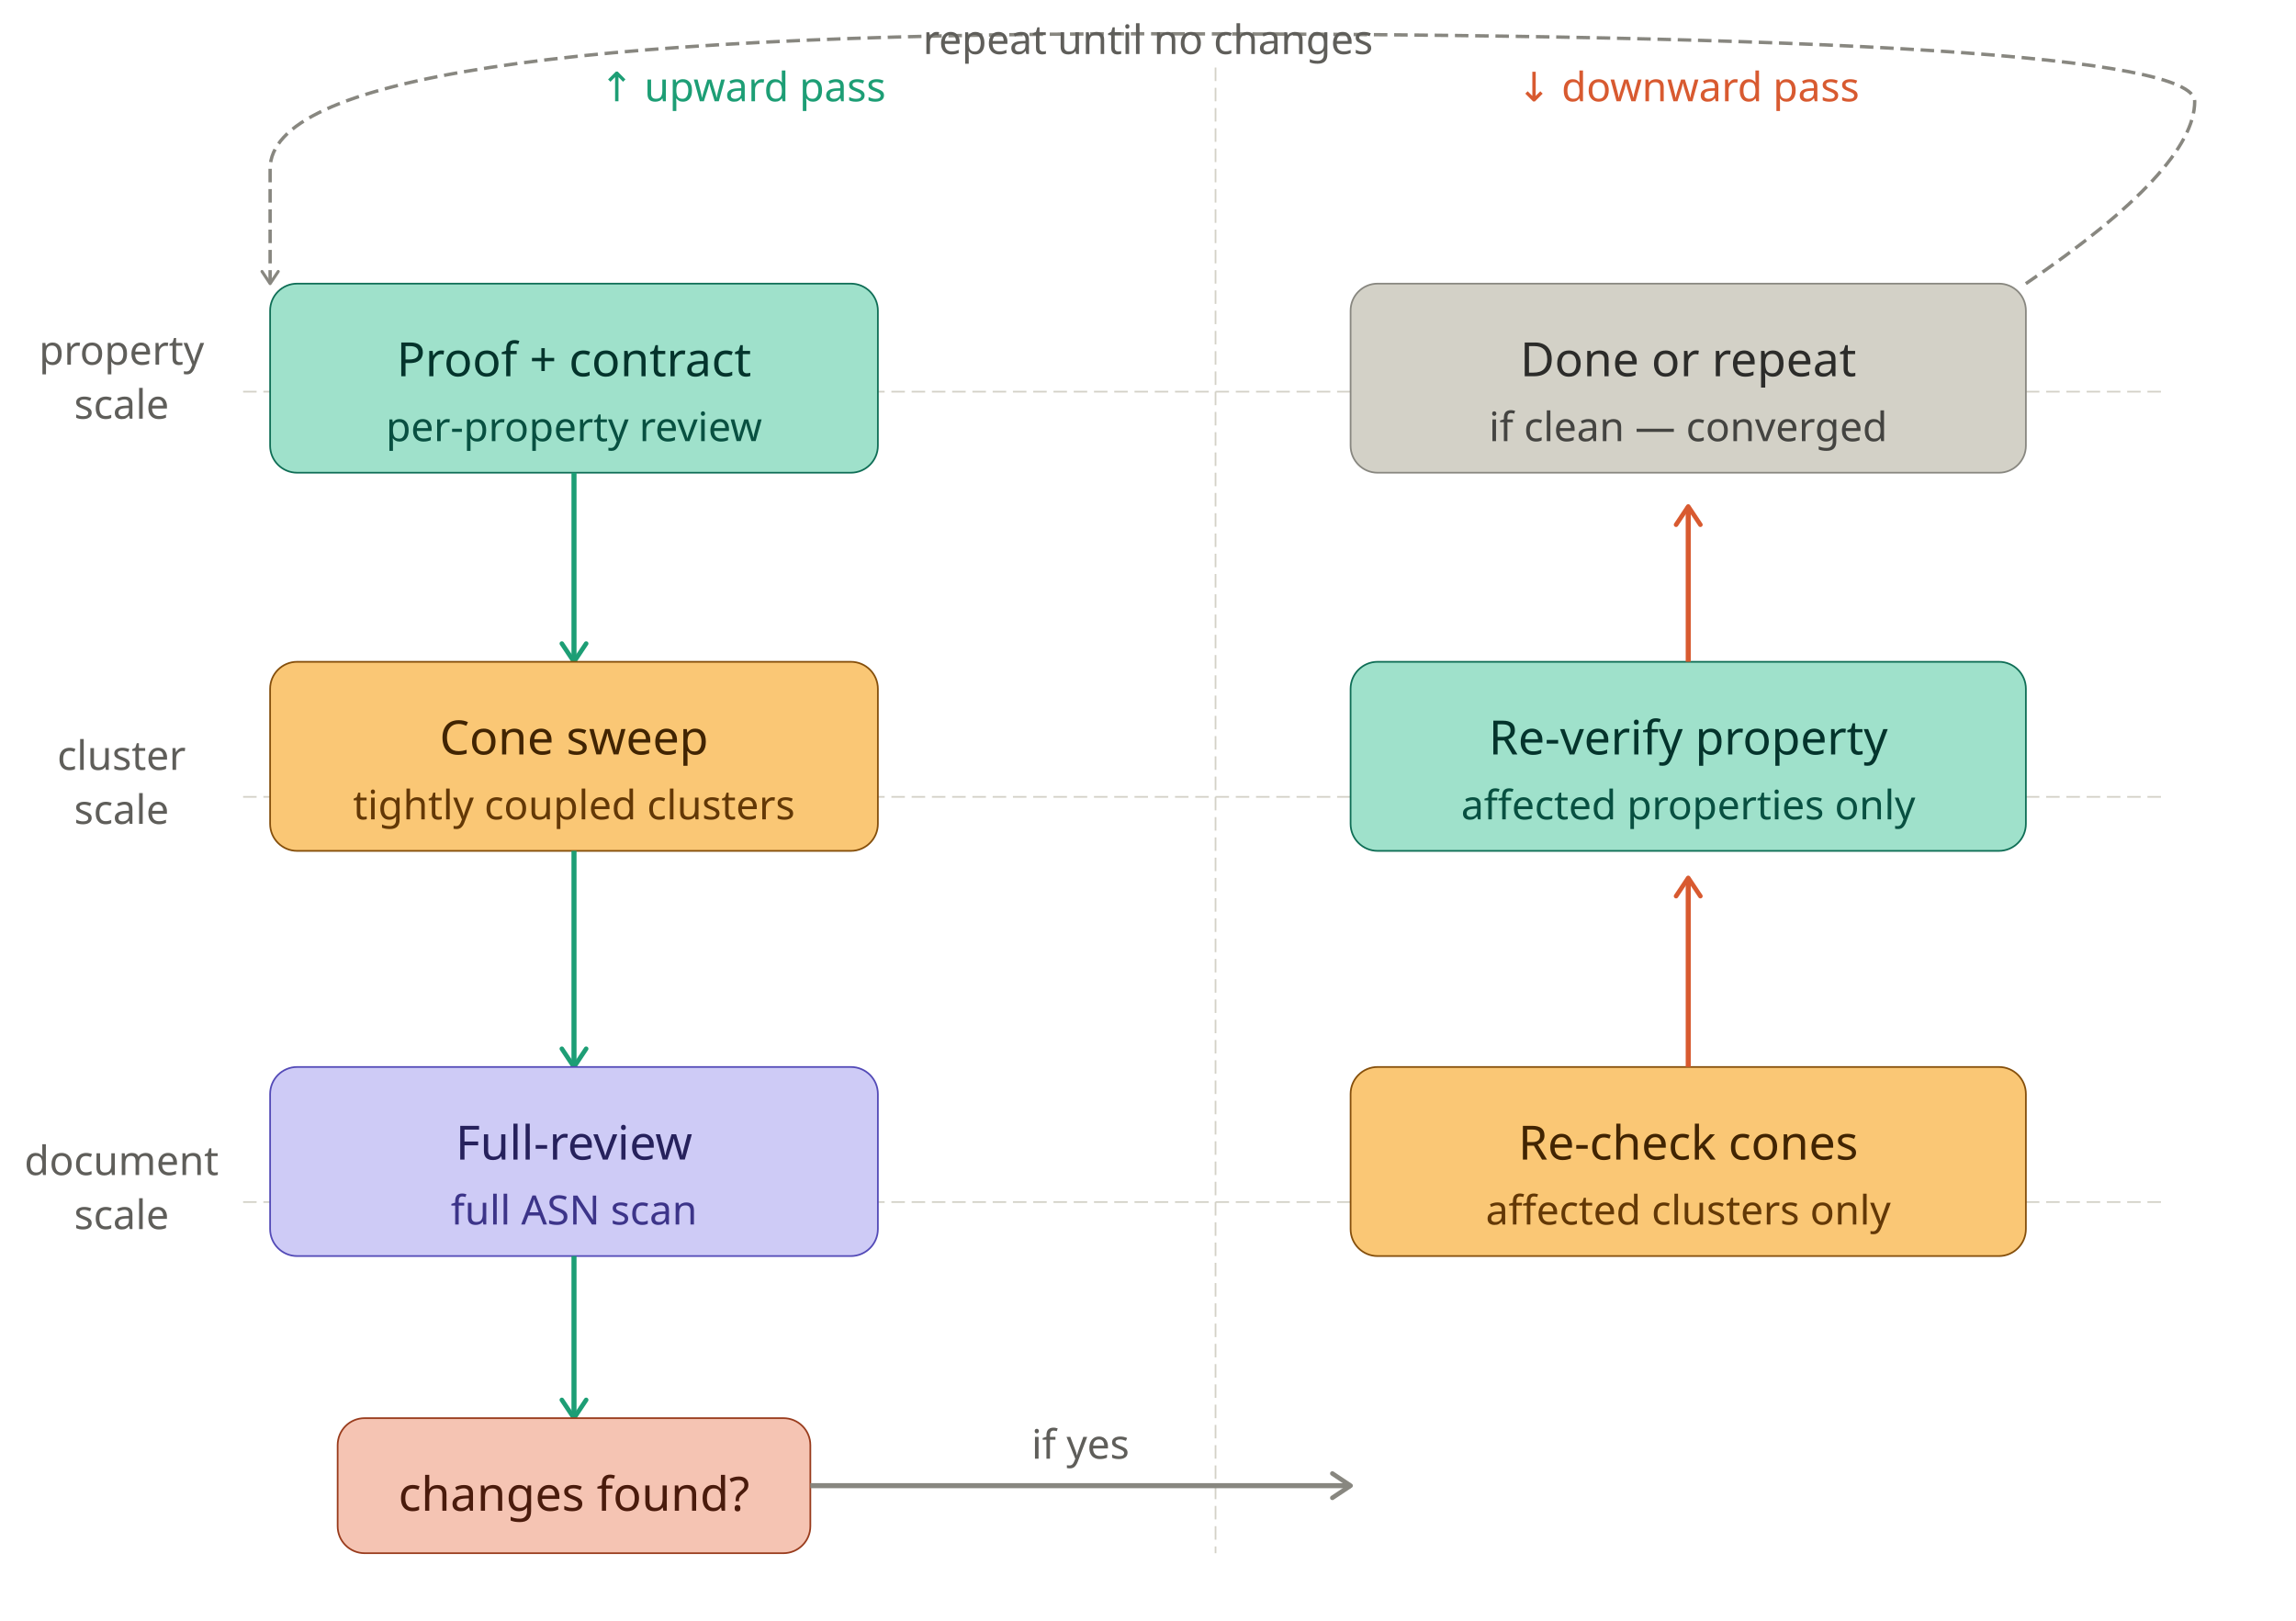
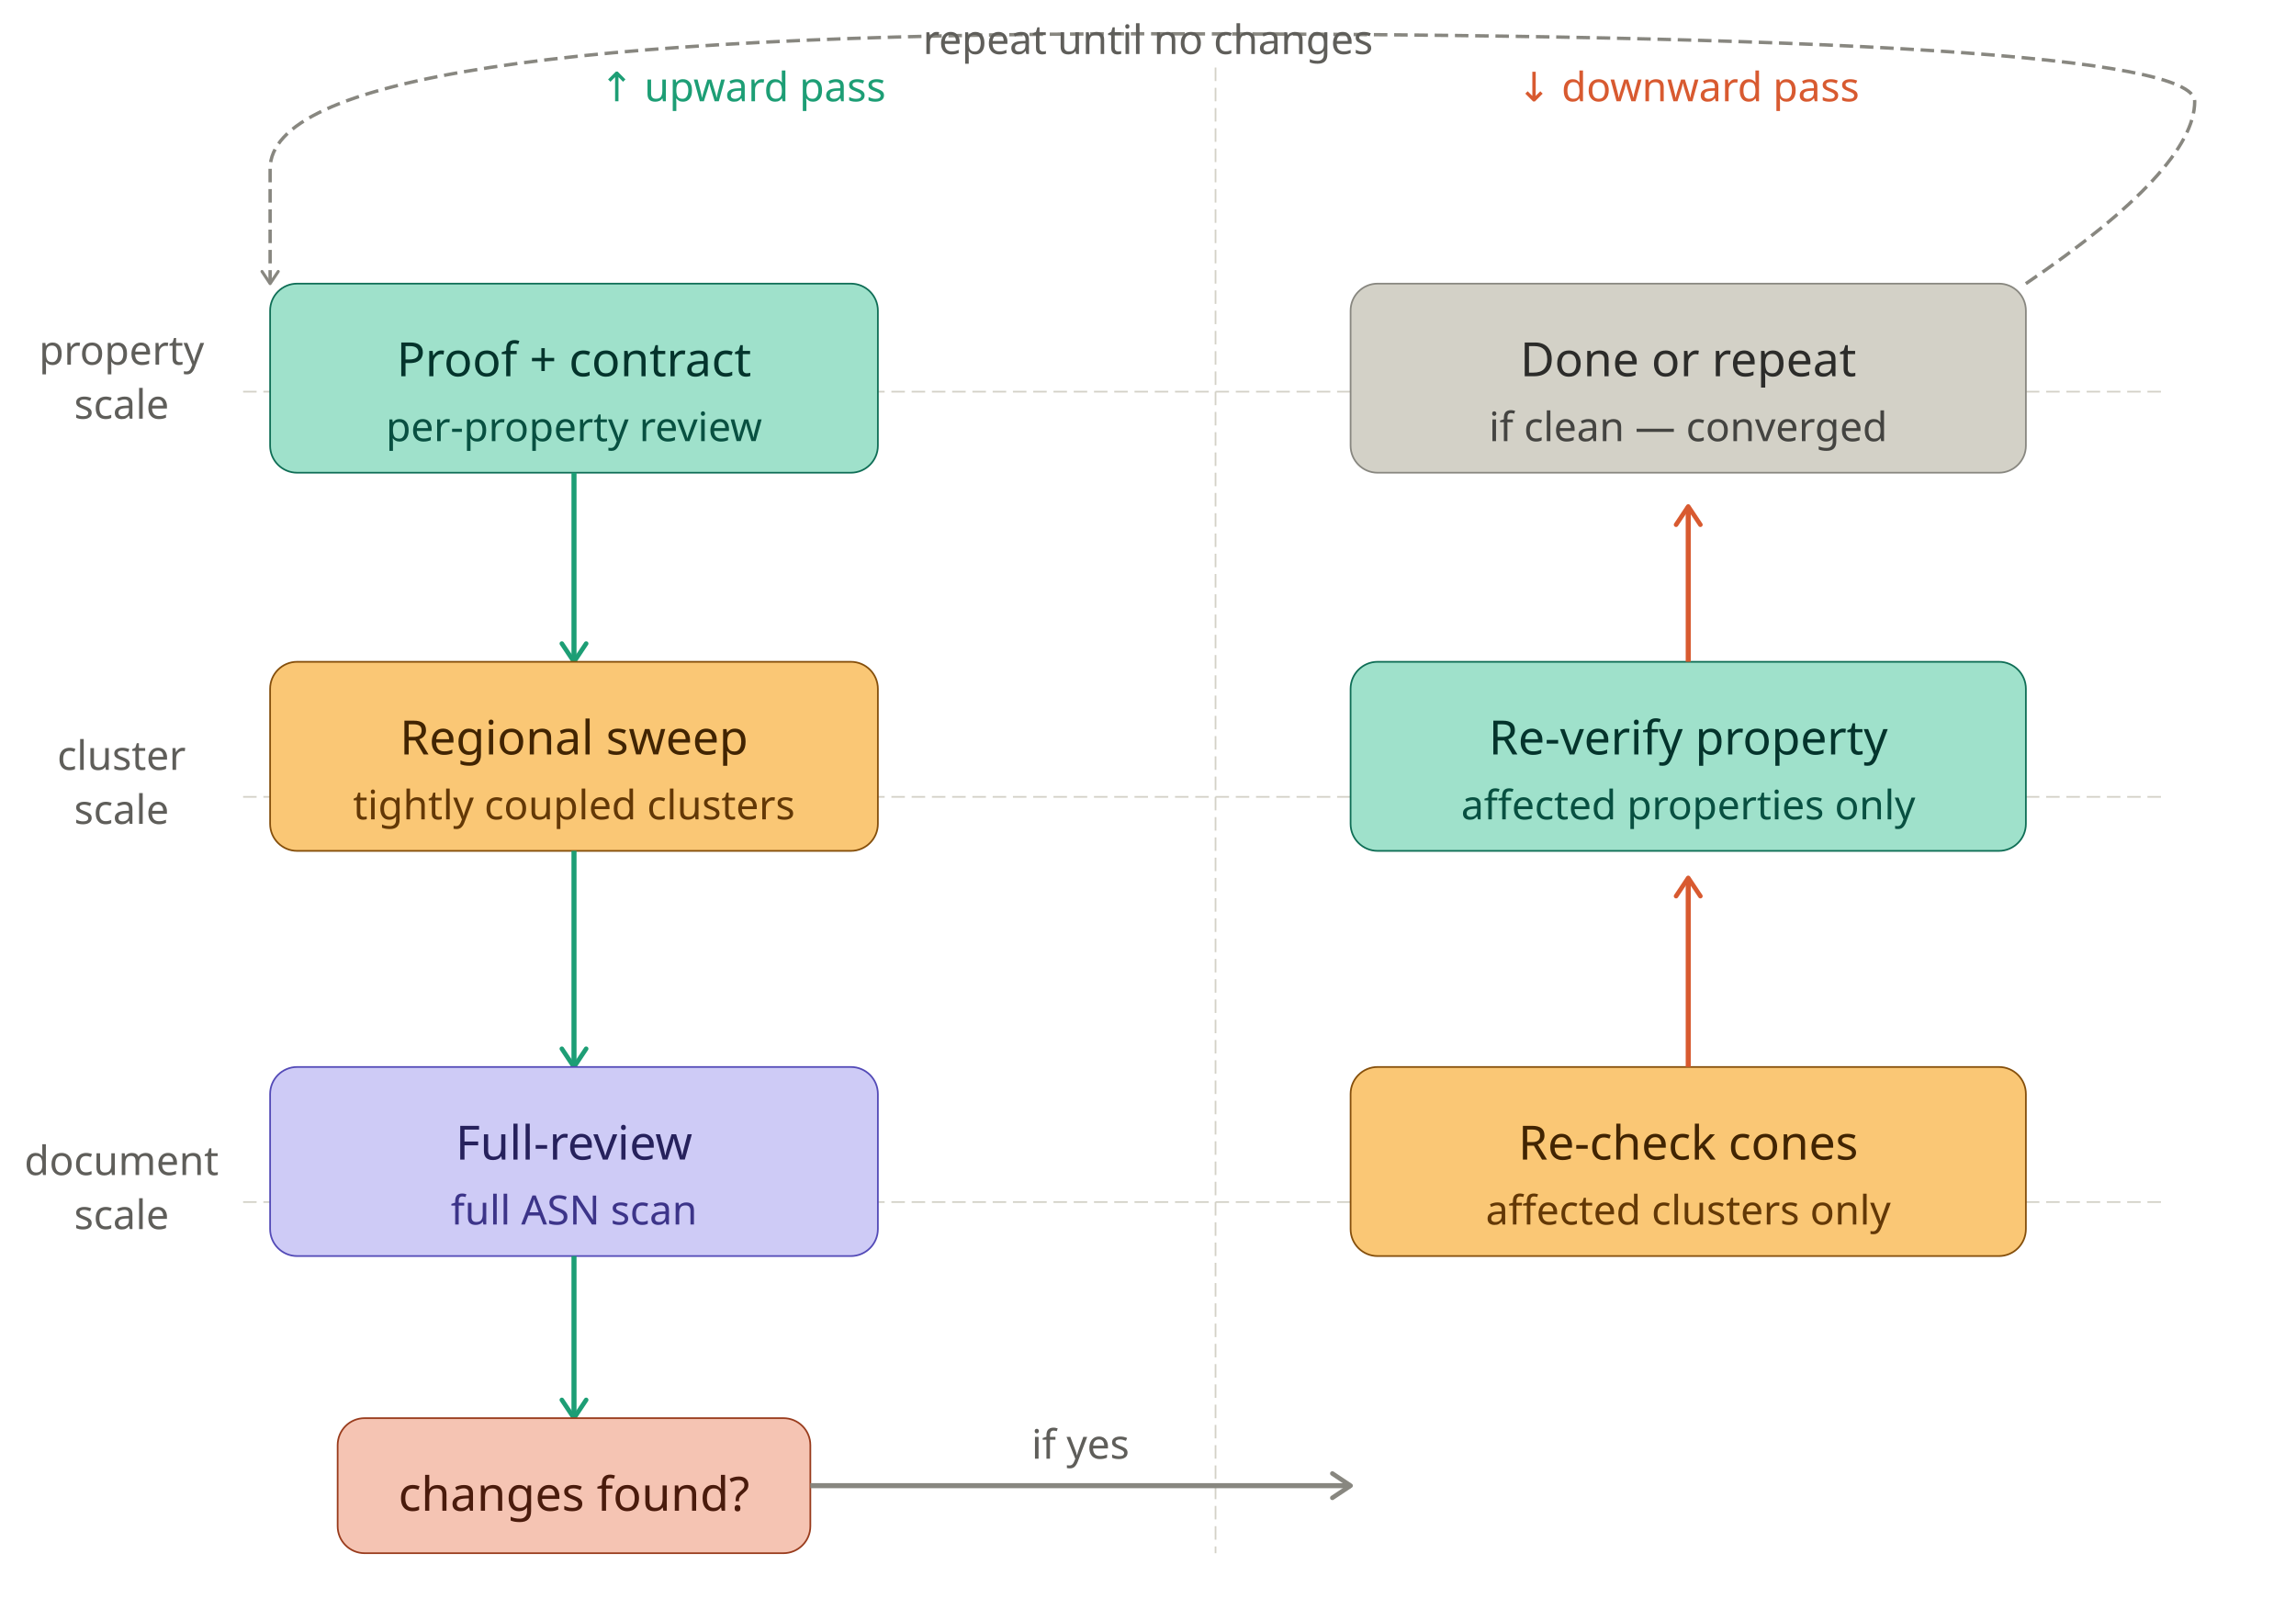
<svg xmlns="http://www.w3.org/2000/svg" width="100%" viewBox="0 0 680 480">
  <defs>
    <marker id="arrow" viewBox="0 0 10 10" refX="8" refY="5" markerWidth="6" markerHeight="6" orient="auto-start-reverse">
      <path d="M2 1L8 5L2 9" fill="none" stroke="#888780" stroke-width="1.5" stroke-linecap="round" stroke-linejoin="round" />
    </marker>
    <marker id="arrow-green" viewBox="0 0 10 10" refX="8" refY="5" markerWidth="6" markerHeight="6" orient="auto-start-reverse">
      <path d="M2 1L8 5L2 9" fill="none" stroke="#1D9E75" stroke-width="1.5" stroke-linecap="round" stroke-linejoin="round" />
    </marker>
    <marker id="arrow-red" viewBox="0 0 10 10" refX="8" refY="5" markerWidth="6" markerHeight="6" orient="auto-start-reverse">
      <path d="M2 1L8 5L2 9" fill="none" stroke="#D85A30" stroke-width="1.5" stroke-linecap="round" stroke-linejoin="round" />
    </marker>
  </defs>
  <text font-family="sans-serif" font-size="12" fill="#5F5E5A" x="36" y="108" text-anchor="middle">property</text>
  <text font-family="sans-serif" font-size="12" fill="#5F5E5A" x="36" y="124" text-anchor="middle">scale</text>
  <text font-family="sans-serif" font-size="12" fill="#5F5E5A" x="36" y="228" text-anchor="middle">cluster</text>
  <text font-family="sans-serif" font-size="12" fill="#5F5E5A" x="36" y="244" text-anchor="middle">scale</text>
  <text font-family="sans-serif" font-size="12" fill="#5F5E5A" x="36" y="348" text-anchor="middle">document</text>
  <text font-family="sans-serif" font-size="12" fill="#5F5E5A" x="36" y="364" text-anchor="middle">scale</text>
  <line x1="72" y1="116" x2="640" y2="116" stroke="#D3D1C7" stroke-width="0.5" stroke-dasharray="4 2" />
  <line x1="72" y1="236" x2="640" y2="236" stroke="#D3D1C7" stroke-width="0.5" stroke-dasharray="4 2" />
  <line x1="72" y1="356" x2="640" y2="356" stroke="#D3D1C7" stroke-width="0.5" stroke-dasharray="4 2" />
  <text font-family="sans-serif" font-size="12" fill="#1D9E75" x="220" y="30" text-anchor="middle">↑ upward pass</text>
  <text font-family="sans-serif" font-size="12" fill="#D85A30" x="500" y="30" text-anchor="middle">↓ downward pass</text>
  <line x1="360" y1="20" x2="360" y2="460" stroke="#D3D1C7" stroke-width="0.5" stroke-dasharray="4 2" />
  <rect x="80" y="84" width="180" height="56" rx="8" fill="#9FE1CB" stroke="#0F6E56" stroke-width="0.5" />
  <text font-family="sans-serif" font-size="14" font-weight="500" fill="#04342C" x="170" y="106" text-anchor="middle" dominant-baseline="central">Proof + contract</text>
  <text font-family="sans-serif" font-size="12" fill="#085041" x="170" y="126" text-anchor="middle" dominant-baseline="central">per-property review</text>
  <line x1="170" y1="140" x2="170" y2="196" stroke="#1D9E75" stroke-width="1.5" marker-end="url(#arrow-green)" />
  <rect x="80" y="196" width="180" height="56" rx="8" fill="#FAC775" stroke="#854F0B" stroke-width="0.5" />
-   <text font-family="sans-serif" font-size="14" font-weight="500" fill="#412402" x="170" y="218" text-anchor="middle" dominant-baseline="central">Cone sweep</text>
+   <text font-family="sans-serif" font-size="14" font-weight="500" fill="#412402" x="170" y="218" text-anchor="middle" dominant-baseline="central">Regional sweep</text>
  <text font-family="sans-serif" font-size="12" fill="#633806" x="170" y="238" text-anchor="middle" dominant-baseline="central">tightly coupled clusters</text>
  <line x1="170" y1="252" x2="170" y2="316" stroke="#1D9E75" stroke-width="1.5" marker-end="url(#arrow-green)" />
  <rect x="80" y="316" width="180" height="56" rx="8" fill="#CECBF6" stroke="#534AB7" stroke-width="0.5" />
  <text font-family="sans-serif" font-size="14" font-weight="500" fill="#26215C" x="170" y="338" text-anchor="middle" dominant-baseline="central">Full-review</text>
  <text font-family="sans-serif" font-size="12" fill="#3C3489" x="170" y="358" text-anchor="middle" dominant-baseline="central">full ASN scan</text>
  <line x1="170" y1="372" x2="170" y2="420" stroke="#1D9E75" stroke-width="1.5" marker-end="url(#arrow-green)" />
  <rect x="100" y="420" width="140" height="40" rx="8" fill="#F5C4B3" stroke="#993C1D" stroke-width="0.5" />
  <text font-family="sans-serif" font-size="14" font-weight="500" fill="#4A1B0C" x="170" y="442" text-anchor="middle" dominant-baseline="central">changes found?</text>
  <line x1="240" y1="440" x2="400" y2="440" stroke="#888780" stroke-width="1.5" marker-end="url(#arrow)" />
  <text font-family="sans-serif" font-size="12" fill="#5F5E5A" x="320" y="432" text-anchor="middle">if yes</text>
  <rect x="400" y="316" width="200" height="56" rx="8" fill="#FAC775" stroke="#854F0B" stroke-width="0.5" />
  <text font-family="sans-serif" font-size="14" font-weight="500" fill="#412402" x="500" y="338" text-anchor="middle" dominant-baseline="central">Re-check cones</text>
  <text font-family="sans-serif" font-size="12" fill="#633806" x="500" y="358" text-anchor="middle" dominant-baseline="central">affected clusters only</text>
  <line x1="500" y1="316" x2="500" y2="260" stroke="#D85A30" stroke-width="1.5" marker-end="url(#arrow-red)" />
  <rect x="400" y="196" width="200" height="56" rx="8" fill="#9FE1CB" stroke="#0F6E56" stroke-width="0.5" />
  <text font-family="sans-serif" font-size="14" font-weight="500" fill="#04342C" x="500" y="218" text-anchor="middle" dominant-baseline="central">Re-verify property</text>
  <text font-family="sans-serif" font-size="12" fill="#085041" x="500" y="238" text-anchor="middle" dominant-baseline="central">affected properties only</text>
  <line x1="500" y1="196" x2="500" y2="150" stroke="#D85A30" stroke-width="1.5" marker-end="url(#arrow-red)" />
  <rect x="400" y="84" width="200" height="56" rx="8" fill="#D3D1C7" stroke="#888780" stroke-width="0.5" />
  <text font-family="sans-serif" font-size="14" font-weight="500" fill="#2C2C2A" x="500" y="106" text-anchor="middle" dominant-baseline="central">Done or repeat</text>
  <text font-family="sans-serif" font-size="12" fill="#444441" x="500" y="126" text-anchor="middle" dominant-baseline="central">if clean — converged</text>
  <path d="M 600 84 Q 650 50 650 30 Q 650 10 340 10 Q 80 10 80 50 Q 80 70 80 84" fill="none" stroke="#888780" stroke-width="1" stroke-dasharray="4 2" marker-end="url(#arrow)" />
  <text font-family="sans-serif" font-size="12" fill="#5F5E5A" x="340" y="16" text-anchor="middle">repeat until no changes</text>
</svg>
